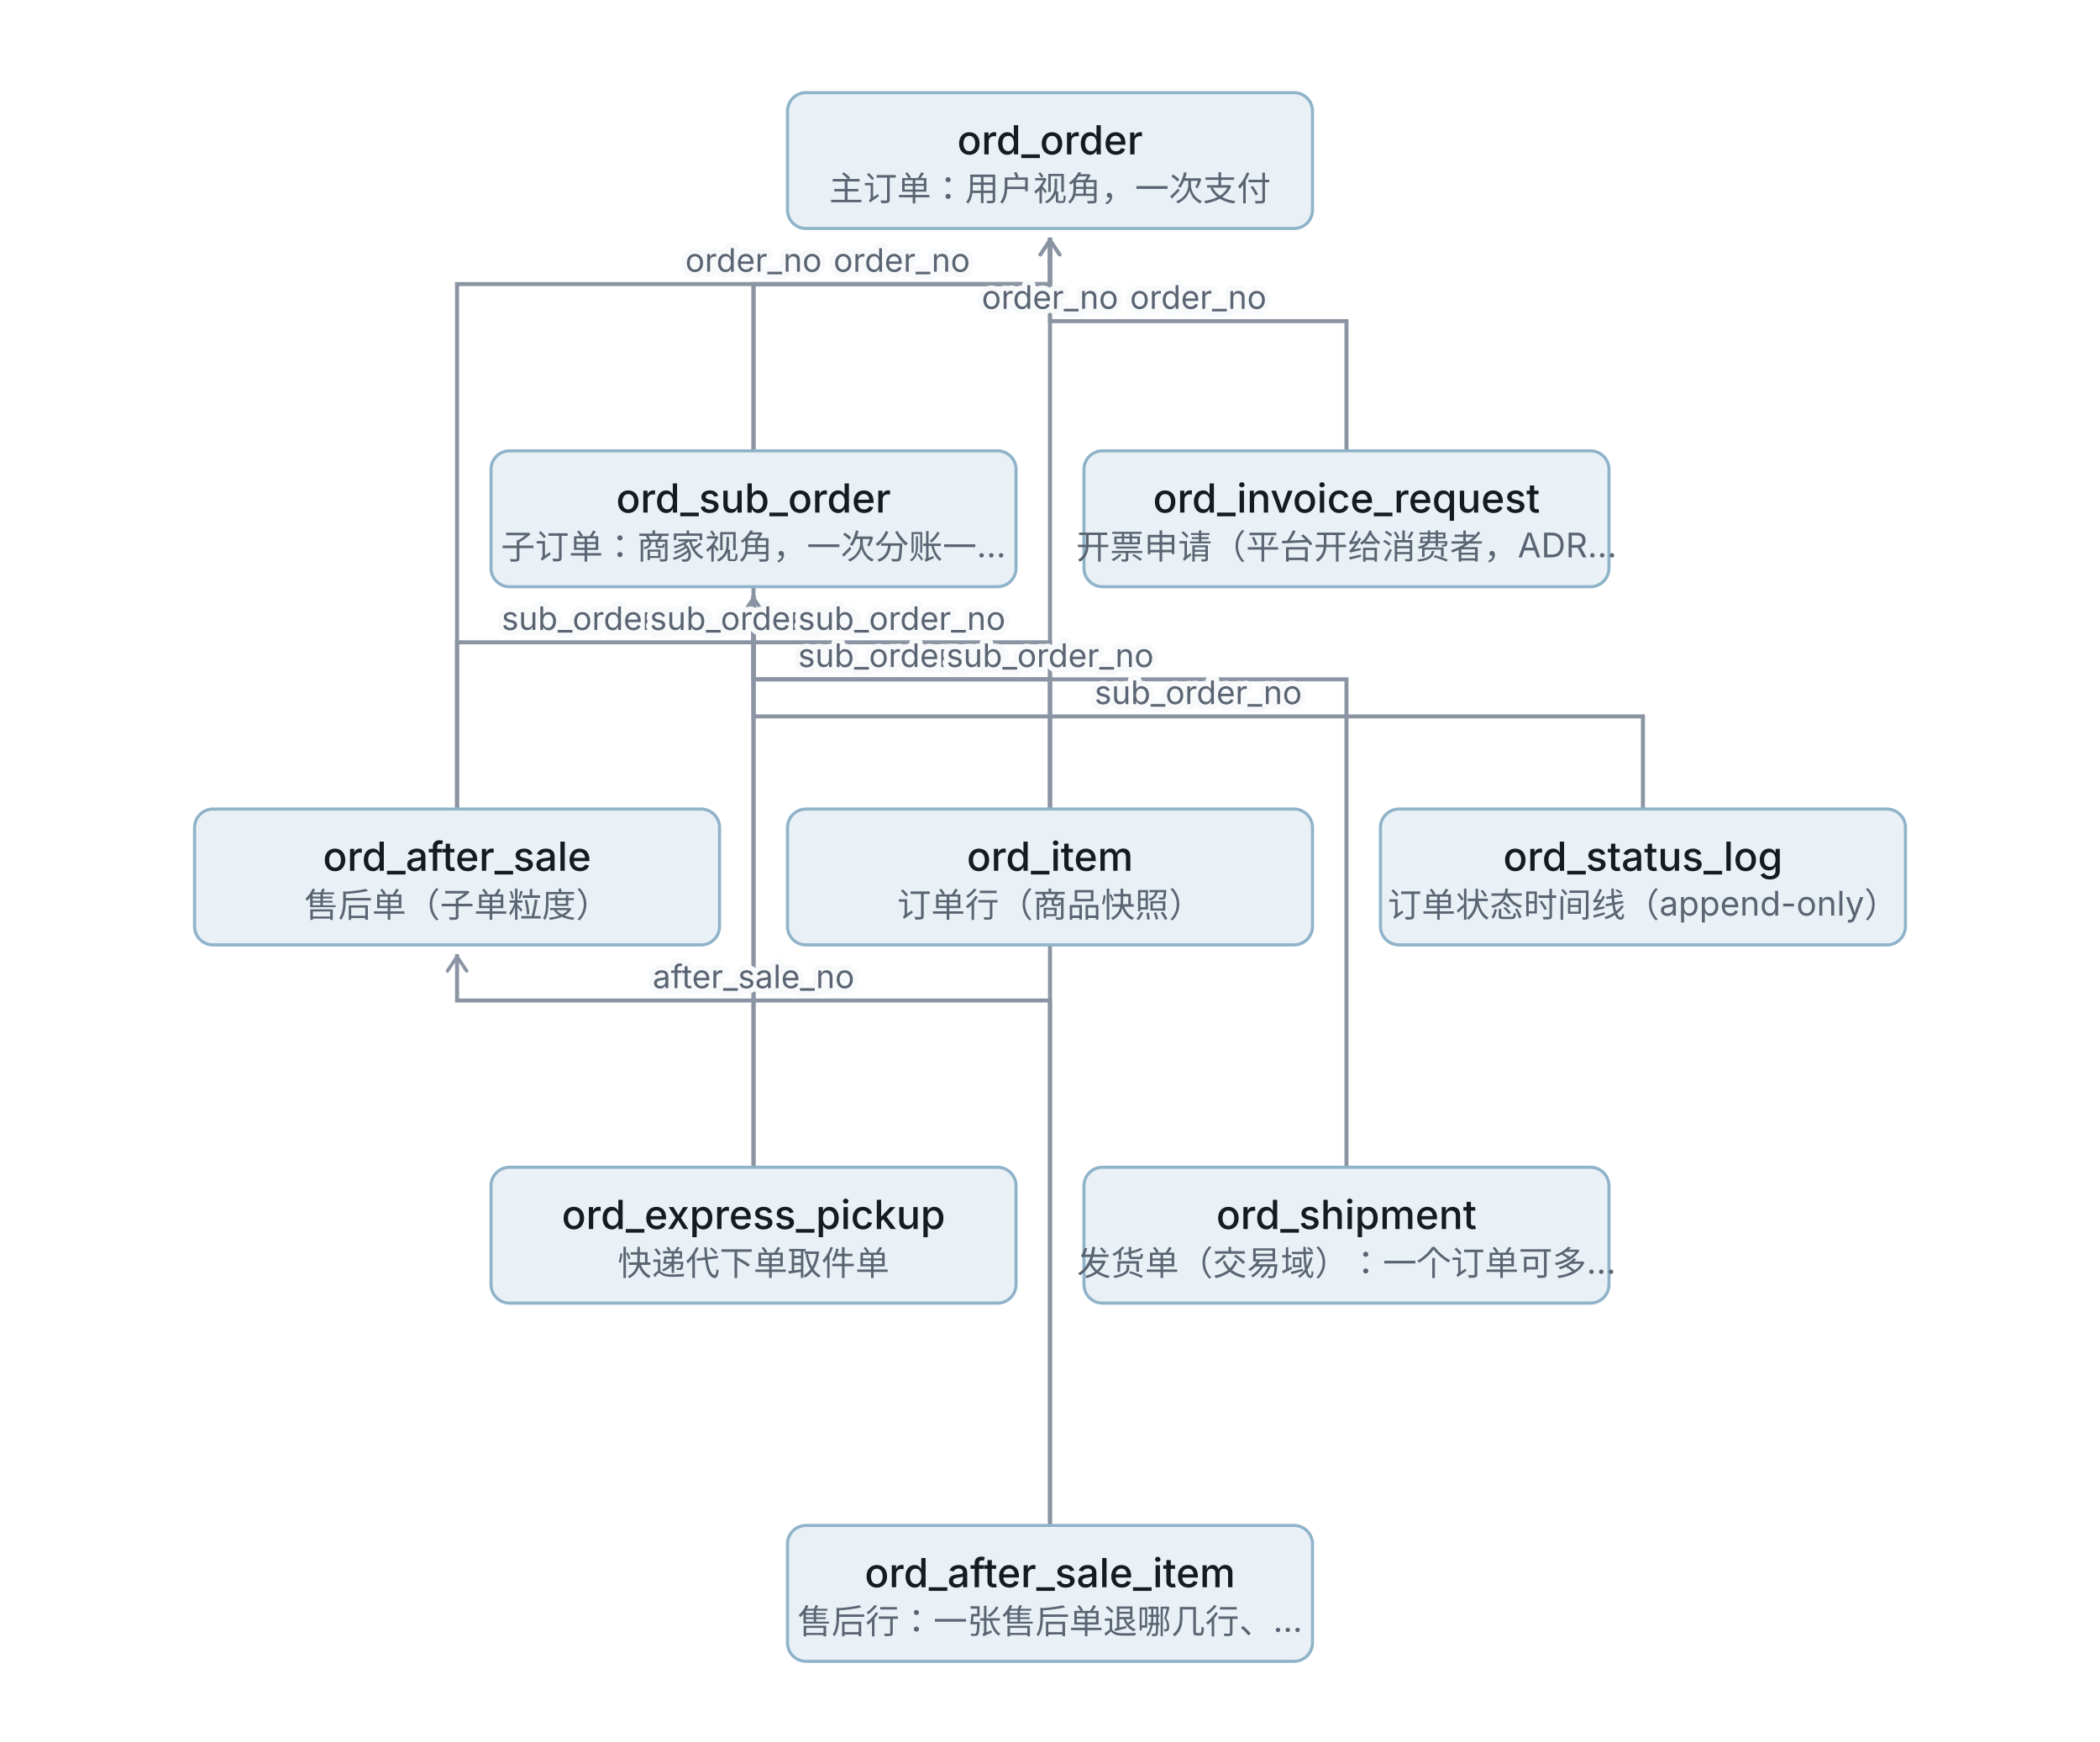
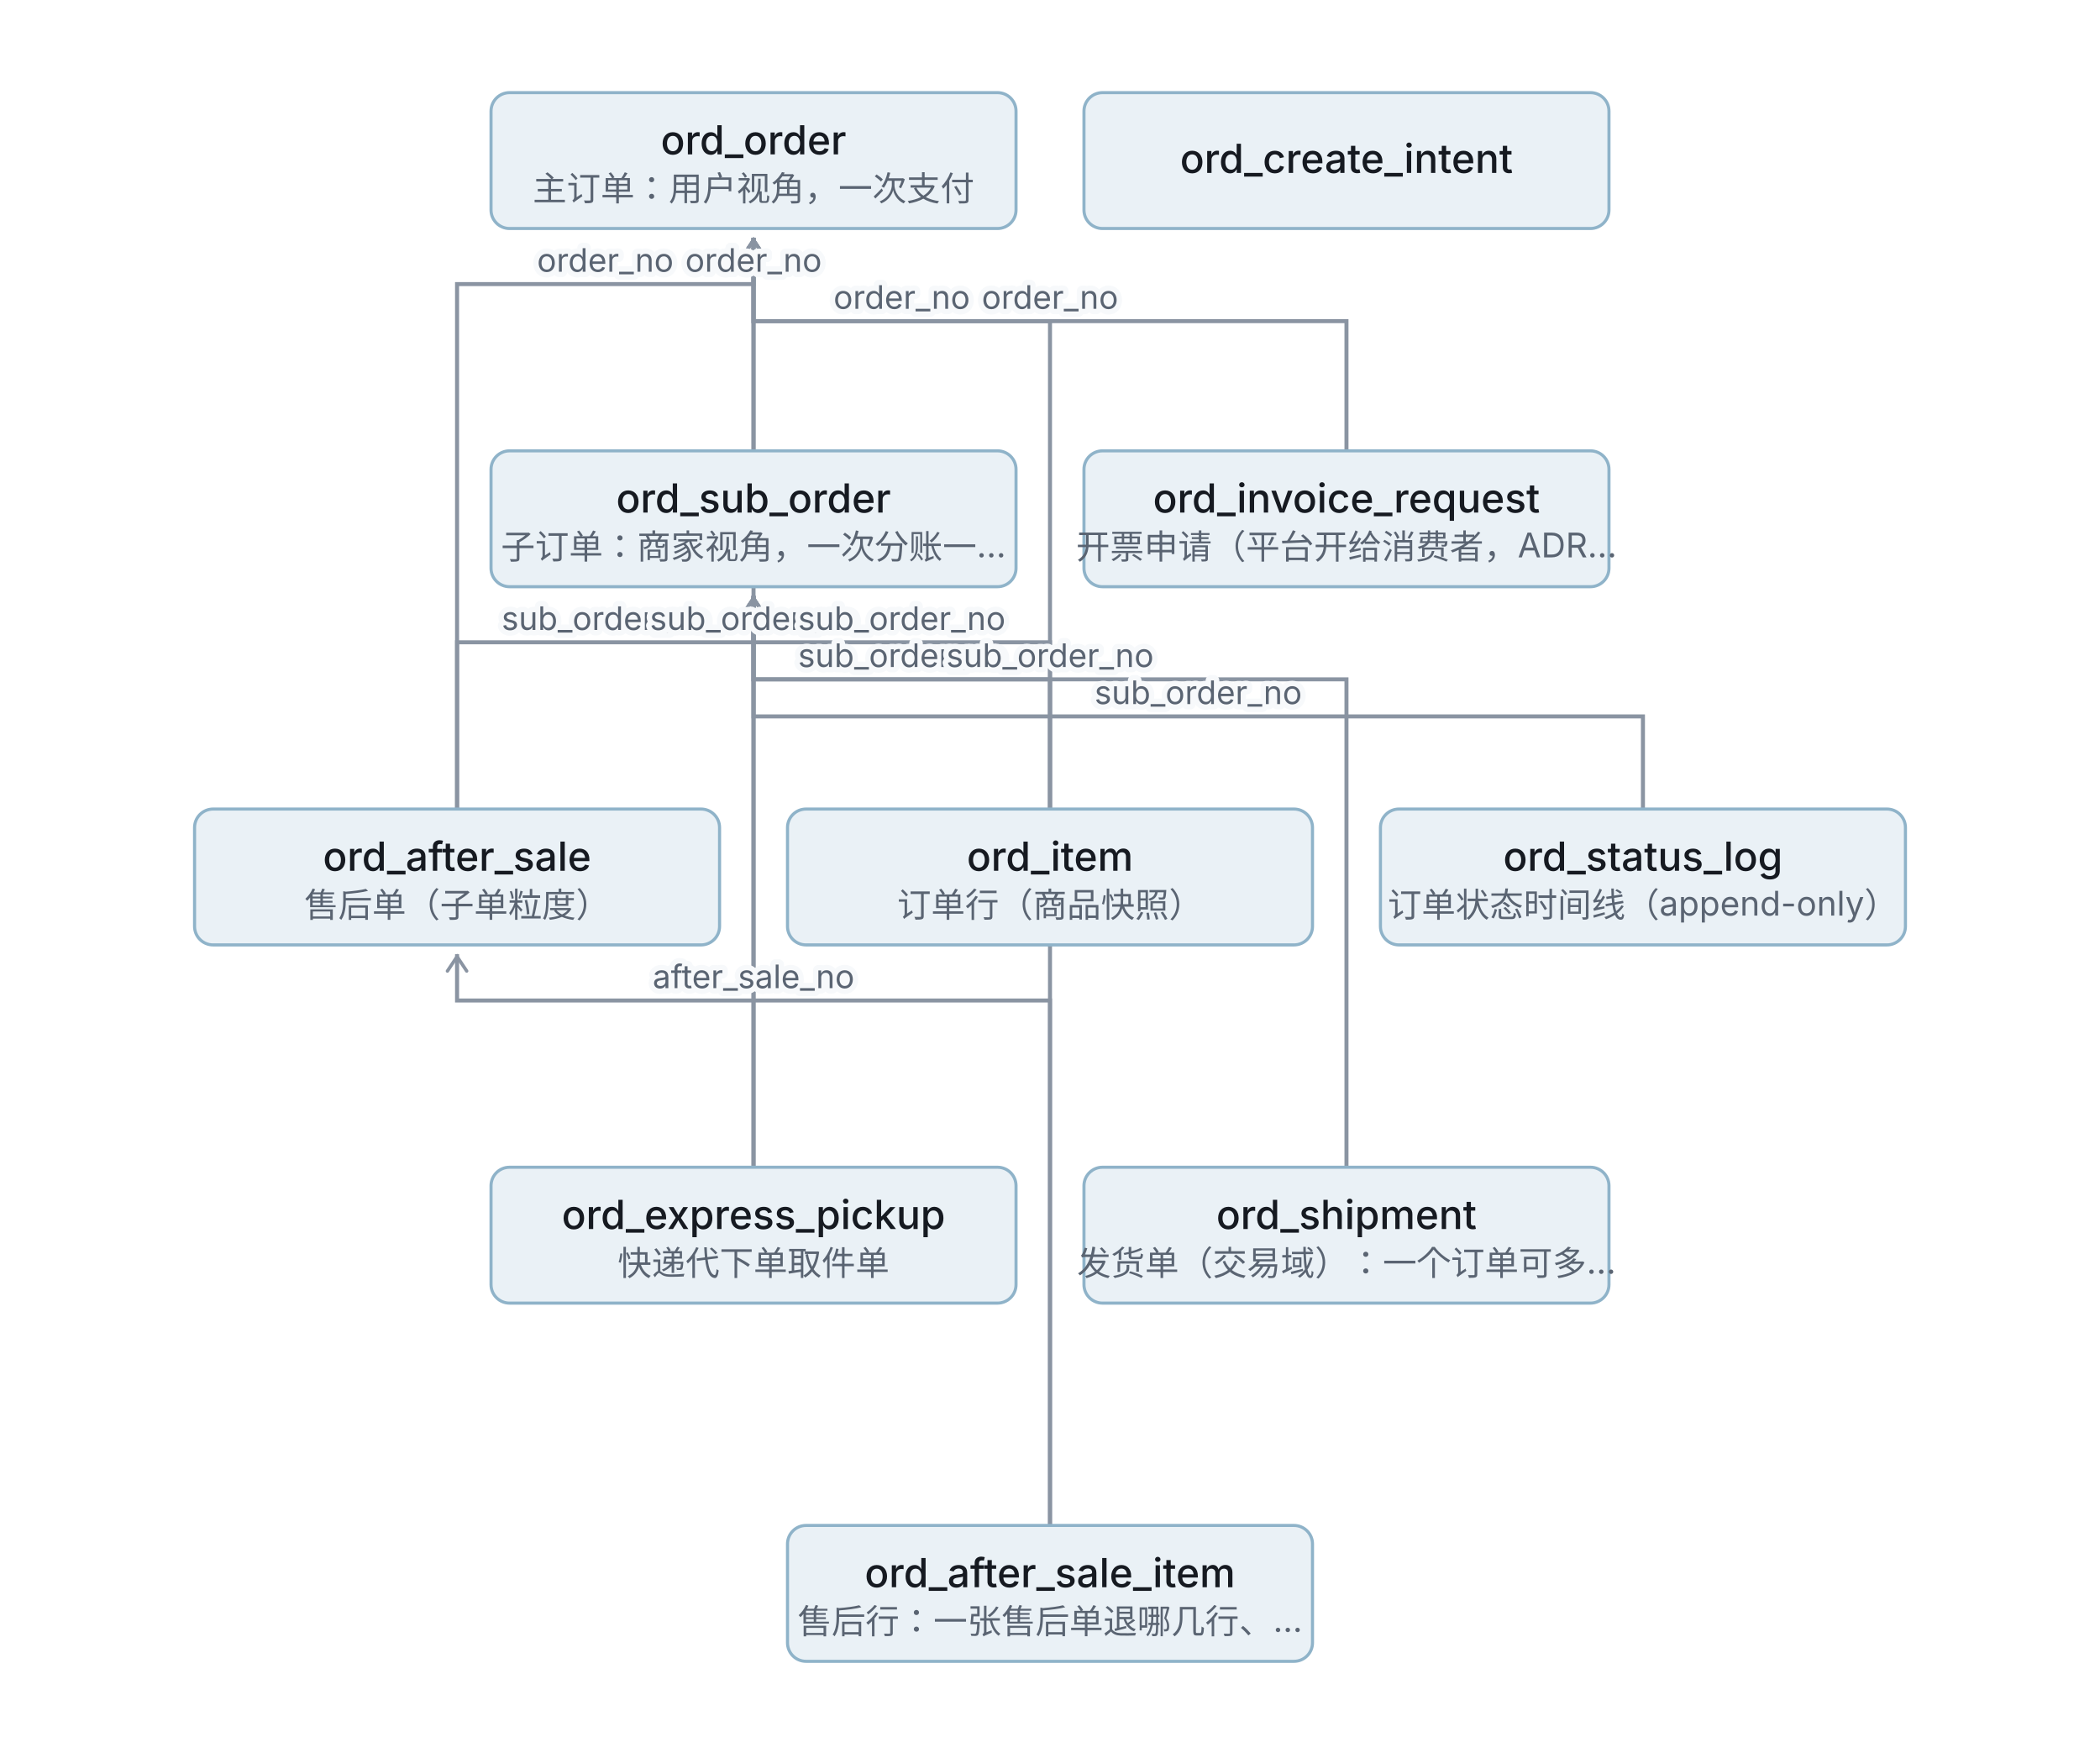
<svg xmlns="http://www.w3.org/2000/svg" width="680" height="564" viewBox="0 0 680 564" role="img" font-family="system-ui,-apple-system,'PingFang SC',sans-serif">
  <defs>
    <marker id="a" viewBox="0 0 10 10" refX="9" refY="5" markerWidth="6" markerHeight="6" orient="auto-start-reverse">
      <path d="M2 1L8 5L2 9" fill="none" stroke="#8A94A2" stroke-width="1.4" stroke-linecap="round" />
    </marker>
    <style>.n{font-weight:500;fill:#161A21}.s{font-size:11px;fill:#5A6472}
.l{font-size:10.5px;fill:#5A6472;paint-order:stroke;stroke:#F7F9FB;stroke-width:3.5;stroke-linejoin:round}.b{font-size:11px;fill:#5A6472;letter-spacing:.1em}
.ar{stroke:#8A94A2;stroke-width:1.3;fill:none}</style>
  </defs>
  <path class="ar" d="M148 262 L148 208 L244 208 L244 193" marker-end="url(#a)" />
-   <path class="ar" d="M148 262 L148 92 L340 92 L340 77" marker-end="url(#a)" />
+   <path class="ar" d="M148 262 L148 92 L244 92 L244 77" marker-end="url(#a)" />
  <path class="ar" d="M340 262 L340 220 L244 220 L244 193" marker-end="url(#a)" />
-   <path class="ar" d="M340 262 L340 104 L340 104 L340 77" marker-end="url(#a)" />
+   <path class="ar" d="M340 262 L340 104 L244 104 L244 77" marker-end="url(#a)" />
  <path class="ar" d="M532 262 L532 232 L244 232 L244 193" marker-end="url(#a)" />
-   <path class="ar" d="M244 146 L244 92 L340 92 L340 77" marker-end="url(#a)" />
-   <path class="ar" d="M436 146 L436 104 L340 104 L340 77" marker-end="url(#a)" />
+   <path class="ar" d="M244 146 L244 92 L244 92 L244 77" marker-end="url(#a)" />
+   <path class="ar" d="M436 146 L436 104 L244 104 L244 77" marker-end="url(#a)" />
  <path class="ar" d="M244 378 L244 208 L244 208 L244 193" marker-end="url(#a)" />
-   <path class="ar" d="M244 378 L244 92 L340 92 L340 77" marker-end="url(#a)" />
+   <path class="ar" d="M244 378 L244 92 L244 92 L244 77" marker-end="url(#a)" />
  <path class="ar" d="M436 378 L436 220 L244 220 L244 193" marker-end="url(#a)" />
  <path class="ar" d="M340 494 L340 324 L148 324 L148 309" marker-end="url(#a)" />
  <path class="ar" d="M340 494 L340 208 L244 208 L244 193" marker-end="url(#a)" />
-   <rect x="255" y="30" width="170" height="44" rx="6" fill="#EAF1F6" stroke="#8FB3C9" />
-   <text class="n" x="340" y="50" text-anchor="middle" font-size="13">ord_order</text>
-   <text class="s" x="340" y="65" text-anchor="middle">主订单：用户视角，一次支付</text>
+   <rect x="159" y="30" width="170" height="44" rx="6" fill="#EAF1F6" stroke="#8FB3C9" />
+   <text class="n" x="244" y="50" text-anchor="middle" font-size="13">ord_order</text>
+   <text class="s" x="244" y="65" text-anchor="middle">主订单：用户视角，一次支付</text>
+   <rect x="351" y="30" width="170" height="44" rx="6" fill="#EAF1F6" stroke="#8FB3C9" />
+   <text class="n" x="436" y="56" text-anchor="middle" font-size="13">ord_create_intent</text>
  <rect x="159" y="146" width="170" height="44" rx="6" fill="#EAF1F6" stroke="#8FB3C9" />
  <text class="n" x="244" y="166" text-anchor="middle" font-size="13">ord_sub_order</text>
  <text class="s" x="244" y="181" text-anchor="middle">子订单：商家视角，一次分账一…</text>
  <rect x="351" y="146" width="170" height="44" rx="6" fill="#EAF1F6" stroke="#8FB3C9" />
  <text class="n" x="436" y="166" text-anchor="middle" font-size="13">ord_invoice_request</text>
  <text class="s" x="436" y="181" text-anchor="middle">开票申请（平台开给消费者，ADR…</text>
  <rect x="63" y="262" width="170" height="44" rx="6" fill="#EAF1F6" stroke="#8FB3C9" />
  <text class="n" x="148" y="282" text-anchor="middle" font-size="13">ord_after_sale</text>
  <text class="s" x="148" y="297" text-anchor="middle">售后单（子单粒度）</text>
  <rect x="255" y="262" width="170" height="44" rx="6" fill="#EAF1F6" stroke="#8FB3C9" />
  <text class="n" x="340" y="282" text-anchor="middle" font-size="13">ord_item</text>
  <text class="s" x="340" y="297" text-anchor="middle">订单行（商品快照）</text>
  <rect x="447" y="262" width="170" height="44" rx="6" fill="#EAF1F6" stroke="#8FB3C9" />
  <text class="n" x="532" y="282" text-anchor="middle" font-size="13">ord_status_log</text>
  <text class="s" x="532" y="297" text-anchor="middle">订单状态时间线（append-only）</text>
  <rect x="159" y="378" width="170" height="44" rx="6" fill="#EAF1F6" stroke="#8FB3C9" />
  <text class="n" x="244" y="398" text-anchor="middle" font-size="13">ord_express_pickup</text>
  <text class="s" x="244" y="413" text-anchor="middle">快递代下单取件单</text>
  <rect x="351" y="378" width="170" height="44" rx="6" fill="#EAF1F6" stroke="#8FB3C9" />
  <text class="n" x="436" y="398" text-anchor="middle" font-size="13">ord_shipment</text>
  <text class="s" x="436" y="413" text-anchor="middle">发货单（交易域）：一个订单可多…</text>
  <rect x="255" y="494" width="170" height="44" rx="6" fill="#EAF1F6" stroke="#8FB3C9" />
  <text class="n" x="340" y="514" text-anchor="middle" font-size="13">ord_after_sale_item</text>
  <text class="s" x="340" y="529" text-anchor="middle">售后行：一张售后单退哪几行、…</text>
  <text class="l" x="196" y="204" text-anchor="middle">sub_order_no</text>
+   <text class="l" x="196" y="88" text-anchor="middle">order_no</text>
+   <text class="l" x="292" y="216" text-anchor="middle">sub_order_no</text>
+   <text class="l" x="292" y="100" text-anchor="middle">order_no</text>
+   <text class="l" x="388" y="228" text-anchor="middle">sub_order_no</text>
  <text class="l" x="244" y="88" text-anchor="middle">order_no</text>
-   <text class="l" x="292" y="216" text-anchor="middle">sub_order_no</text>
  <text class="l" x="340" y="100" text-anchor="middle">order_no</text>
-   <text class="l" x="388" y="228" text-anchor="middle">sub_order_no</text>
-   <text class="l" x="292" y="88" text-anchor="middle">order_no</text>
-   <text class="l" x="388" y="100" text-anchor="middle">order_no</text>
  <text class="l" x="244" y="204" text-anchor="middle">sub_order_no</text>
-   <text class="l" x="292" y="88" text-anchor="middle">order_no</text>
+   <text class="l" x="244" y="88" text-anchor="middle">order_no</text>
  <text class="l" x="340" y="216" text-anchor="middle">sub_order_no</text>
  <text class="l" x="244" y="320" text-anchor="middle">after_sale_no</text>
  <text class="l" x="292" y="204" text-anchor="middle">sub_order_no</text>
</svg>
